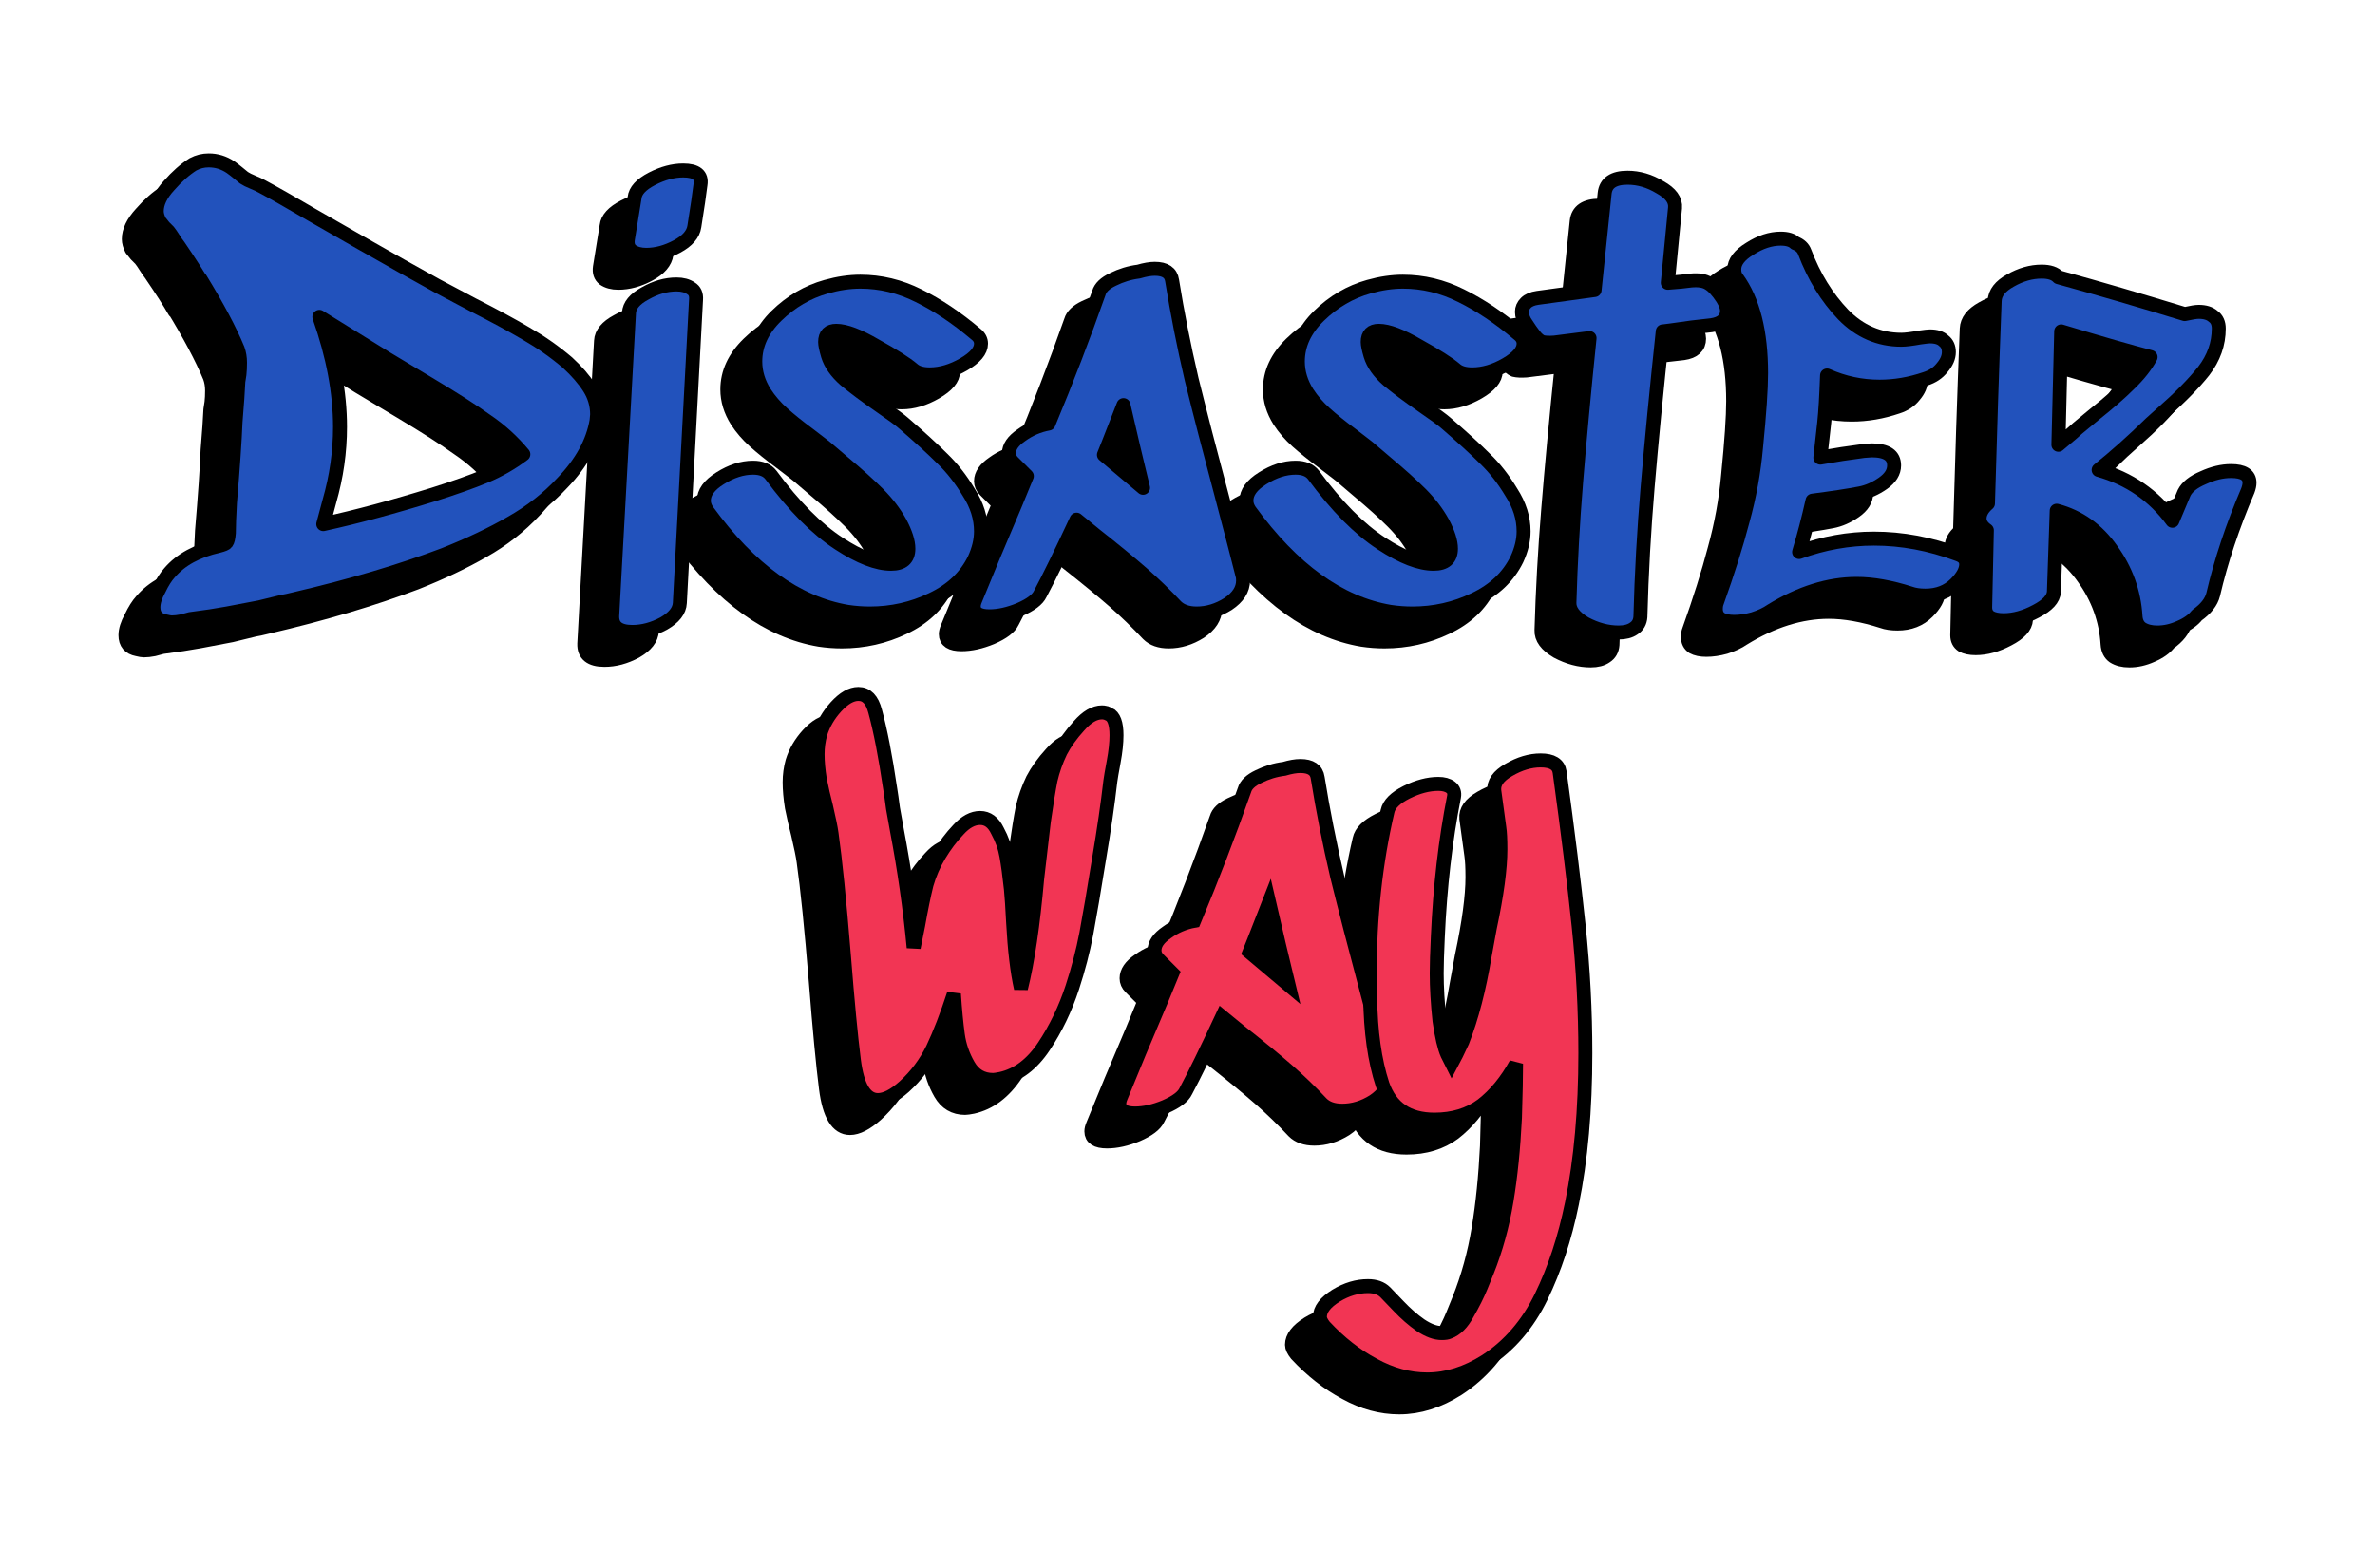
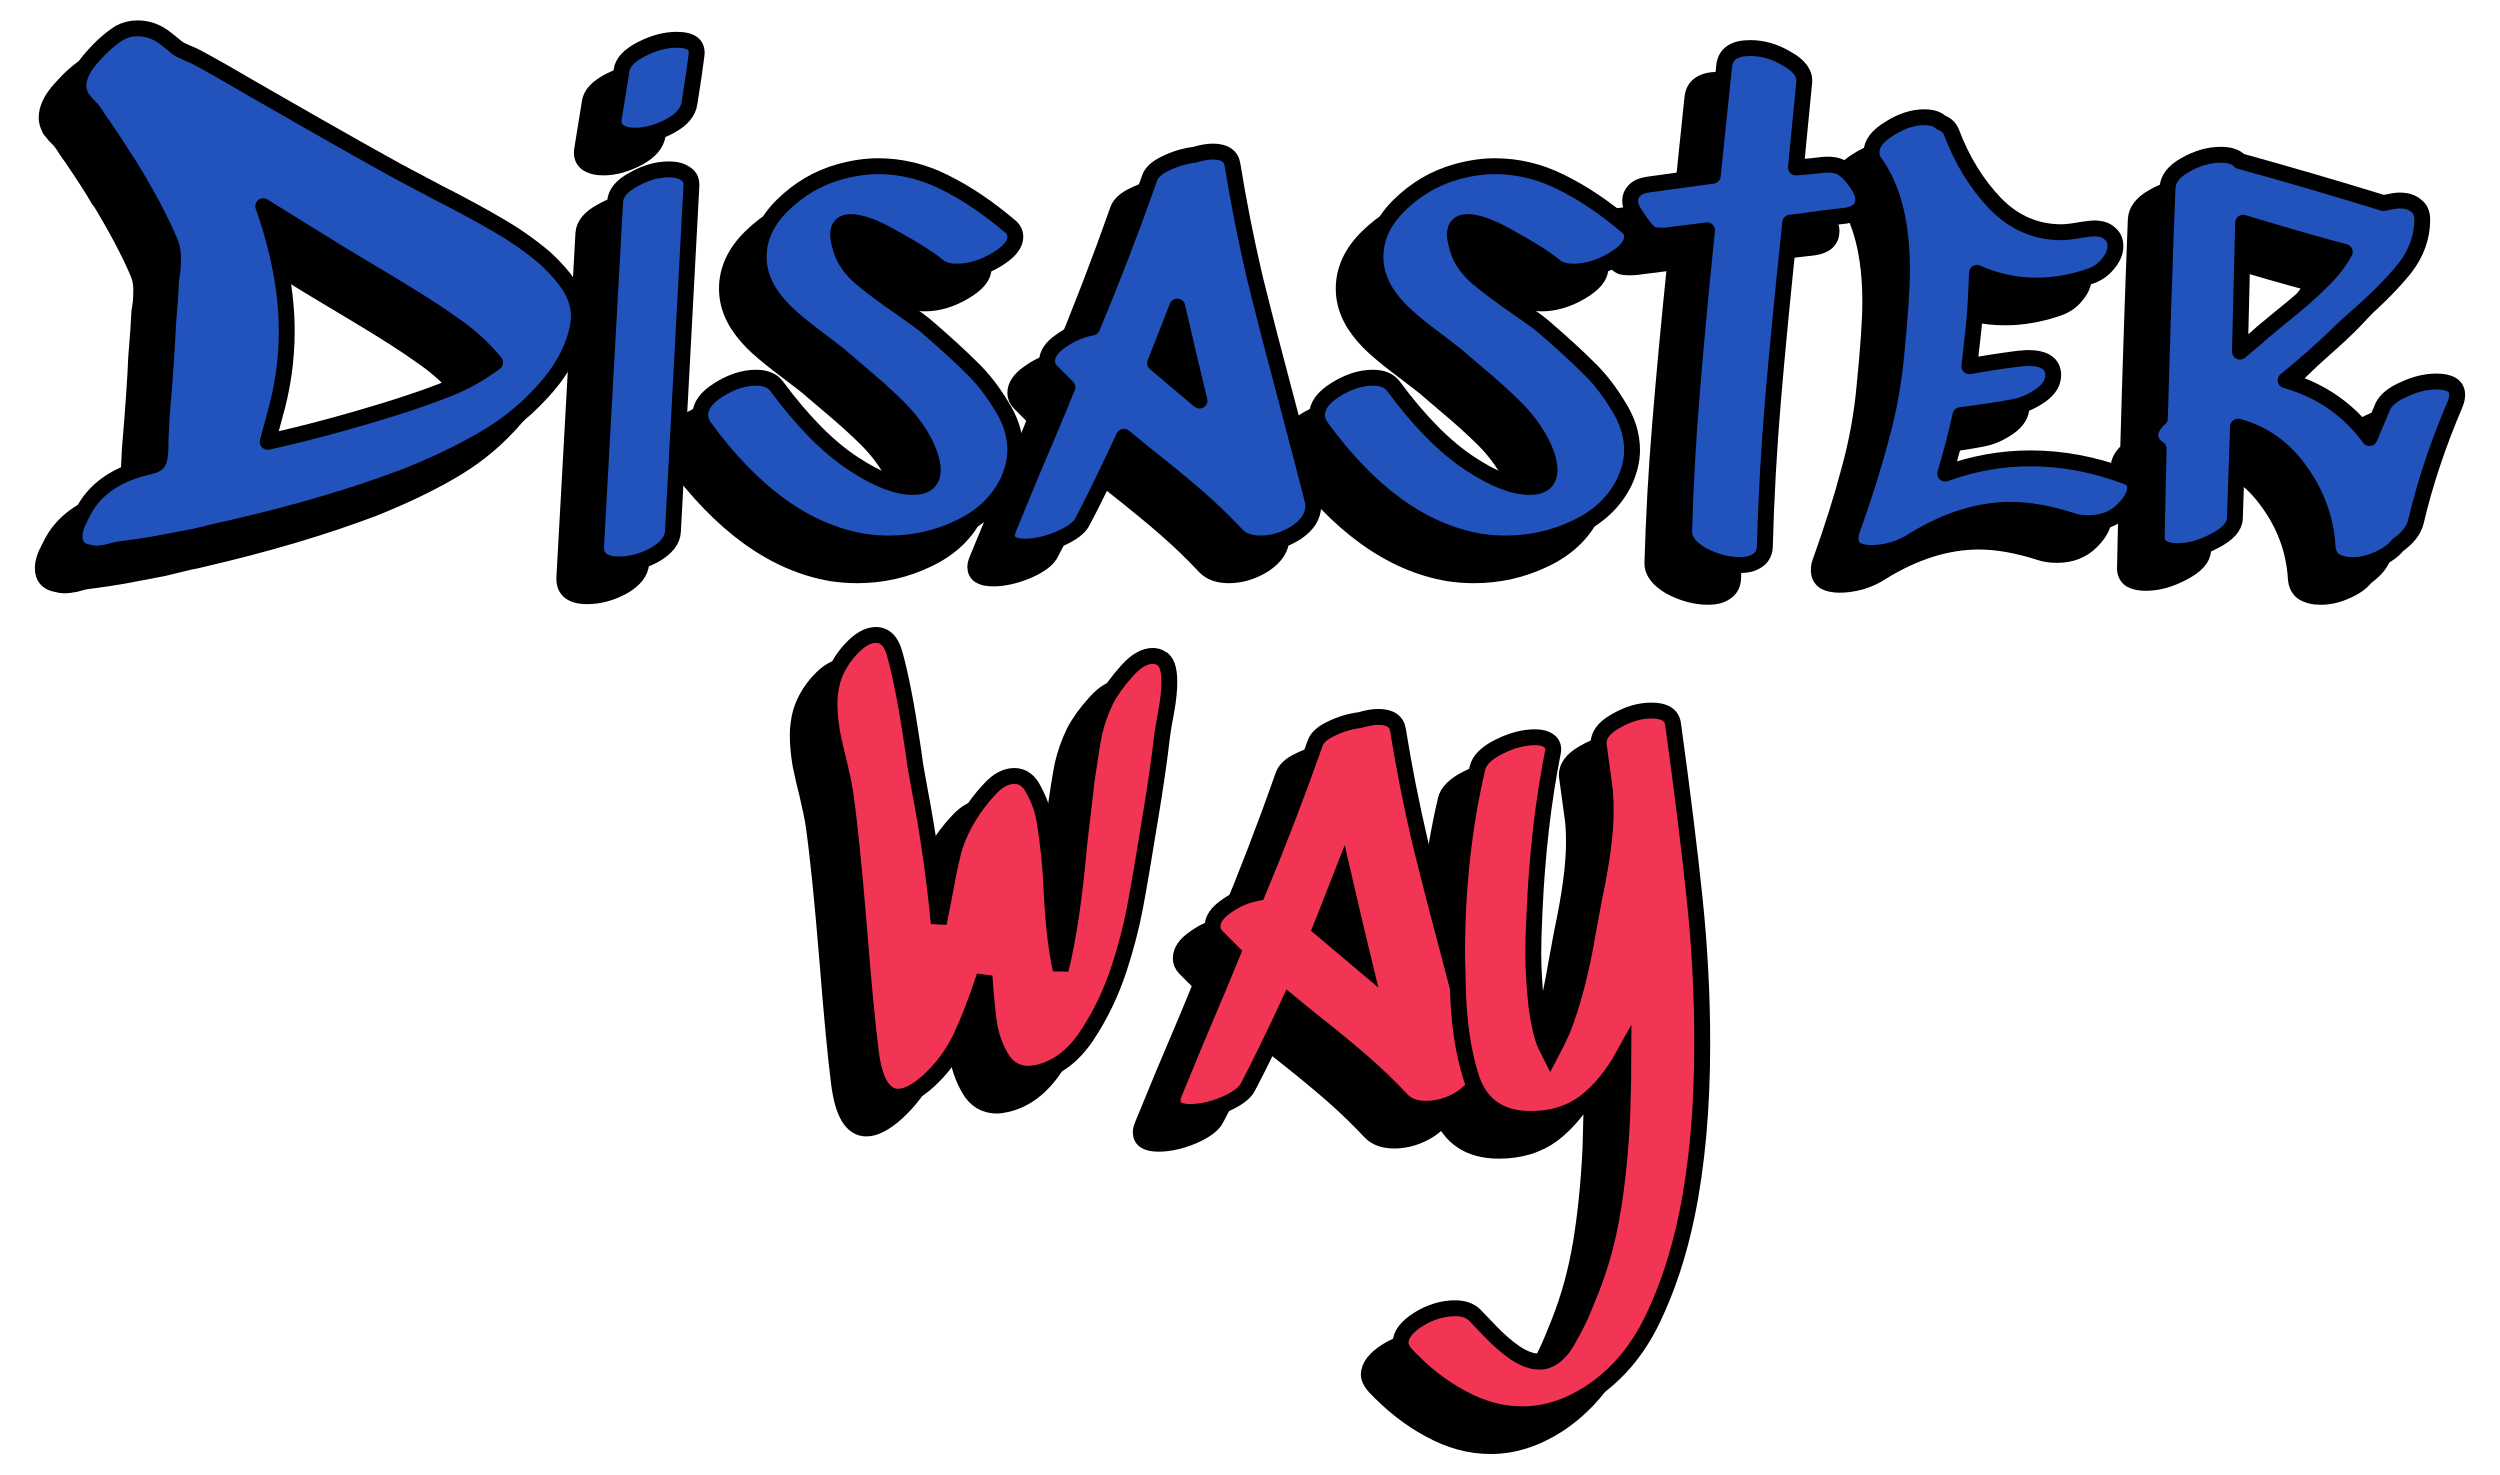
- <svg xmlns="http://www.w3.org/2000/svg" width="1700" height="1122.52" viewBox="0 0 449.792 297" version="1.1" id="svg5">
+ <svg xmlns="http://www.w3.org/2000/svg" width="1036" height="611" viewBox="0 0 274.108 161.66" version="1.1" id="svg5">
  <defs id="defs2" />
-   <g id="layer1">
+   <g id="layer1" transform="matrix(0.6580542,0,0,0.6580542,-10.93947,-16.89083)">
    <g id="g7807" transform="translate(-3.0782633e-8,7.900626)">
      <g id="g7789" transform="translate(-4.020878)">
        <g aria-label="Disaster" id="text186-8" style="font-size:105.833px;line-height:1.25;word-spacing:0px;stroke-width:2.646">
          <path d="m 35.295,28.522 q 1.376,-0.741 2.963,-0.741 2.222,0 4.127,1.27 0.741,0.529 1.376,1.058 0.635,0.529 1.164,0.952 0.635,0.423 1.693,0.847 1.058,0.423 1.799,0.847 3.175,1.693 9.313,5.292 l 9.419,5.397 q 8.149,4.657 14.287,8.043 l 6.773,3.598 q 6.032,3.069 10.16,5.503 4.233,2.434 7.832,5.503 2.646,2.434 4.127,4.762 1.482,2.328 1.482,5.08 l -0.106,1.164 q -1.058,6.138 -6.456,11.747 -4.127,4.445 -9.737,7.62 -5.503,3.175 -12.7,6.032 -12.277,4.657 -28.152,8.361 -1.693,0.423 -2.434,0.529 l -4.339,1.058 -6.138,1.164 q -2.857,0.529 -6.985,1.058 -0.423,0.106 -1.587,0.423 -1.058,0.212 -1.905,0.212 -0.423,0 -1.27,-0.212 -2.222,-0.423 -2.222,-2.646 0,-1.482 1.058,-3.387 0.952,-2.011 2.011,-3.175 3.175,-3.704 9.313,-5.08 1.27,-0.318 1.482,-0.635 0.317,-0.423 0.423,-1.799 0,-1.905 0.212,-5.715 0.847,-10.054 1.058,-15.346 0.423,-5.08 0.529,-7.62 0.106,-0.529 0.212,-1.376 0.106,-0.952 0.106,-2.222 0,-1.376 -0.423,-2.54 -2.222,-5.397 -7.091,-13.335 0,0.106 0.106,0.317 0.212,0.106 0.317,0.529 -1.376,-2.434 -4.551,-7.091 -0.423,-0.529 -0.952,-1.376 -0.529,-0.847 -0.952,-1.376 -0.317,-0.317 -0.847,-0.847 -0.529,-0.635 -0.847,-1.058 -0.529,-1.058 -0.529,-1.905 0,-2.328 2.328,-4.868 2.222,-2.54 4.551,-4.022 z m 24.659,68.156 q 9.631,-2.117 20.849,-5.609 6.032,-1.905 9.842,-3.492 3.81,-1.587 7.197,-4.127 -3.069,-3.704 -6.985,-6.35 Q 87.048,74.348 79.957,70.114 L 72.019,65.352 59.214,57.414 q 3.916,11.112 3.916,20.849 0,7.091 -2.011,14.076 z" style="font-family:'Sedgwick Ave Display';-inkscape-font-specification:'Sedgwick Ave Display';text-align:center;text-anchor:middle;stroke:#000000;stroke-linecap:round;stroke-linejoin:round" id="path7839" />
          <path d="m 117.845,56.674 q 0.106,-2.117 3.069,-3.704 2.963,-1.693 5.927,-1.693 1.693,0 2.752,0.741 1.058,0.635 0.953,2.117 l -3.069,57.467 q -0.106,2.222 -3.069,3.916 -2.963,1.587 -5.927,1.587 -3.916,0 -3.81,-3.069 z m -0.212,-13.97 q -0.212,1.482 0.741,2.222 1.058,0.741 2.752,0.741 2.857,0 5.821,-1.587 2.963,-1.587 3.281,-3.81 0.847,-5.292 1.164,-7.937 0.423,-2.646 -3.281,-2.646 -2.857,0 -5.927,1.587 -3.069,1.587 -3.281,3.598 z" style="font-family:'Sedgwick Ave Display';-inkscape-font-specification:'Sedgwick Ave Display';text-align:center;text-anchor:middle;stroke:#000000;stroke-linecap:round;stroke-linejoin:round" id="path7841" />
          <path d="m 171.608,67.363 q -2.011,-1.693 -6.985,-4.445 -4.868,-2.857 -7.514,-2.857 -2.117,0 -2.117,2.117 0,0.741 0.529,2.54 0.741,2.434 3.281,4.657 2.54,2.117 6.667,4.974 3.387,2.328 4.339,3.175 4.657,4.022 7.408,6.773 2.752,2.646 4.974,6.35 2.328,3.598 2.328,7.408 0,2.54 -1.27,5.292 -2.434,4.974 -8.043,7.62 -5.503,2.646 -11.747,2.646 -2.117,0 -4.233,-0.318 -14.393,-2.434 -26.564,-19.156 -0.635,-0.952 -0.635,-1.905 0,-2.328 3.069,-4.233 3.175,-2.011 6.244,-2.011 2.328,0 3.387,1.376 6.562,8.89 12.912,13.017 5.821,3.81 9.842,3.81 3.281,0 3.281,-2.857 0,-2.011 -1.587,-4.974 -1.587,-2.857 -4.127,-5.397 -2.54,-2.54 -6.456,-5.821 l -2.857,-2.434 q -0.423,-0.423 -3.916,-3.069 -2.857,-2.117 -4.868,-3.916 -2.011,-1.799 -3.387,-3.916 -1.799,-2.857 -1.799,-5.927 0,-4.762 4.022,-8.678 4.127,-4.022 9.419,-5.503 3.387,-0.952 6.456,-0.952 5.715,0 11.007,2.646 5.397,2.646 10.901,7.302 0.952,0.741 0.952,1.799 0,2.011 -3.281,3.916 -3.281,1.905 -6.456,1.905 -2.117,0 -3.175,-0.952 z" style="font-family:'Sedgwick Ave Display';-inkscape-font-specification:'Sedgwick Ave Display';text-align:center;text-anchor:middle;stroke:#000000;stroke-linecap:round;stroke-linejoin:round" id="path7843" />
          <path d="m 208.65,81.439 -0.847,2.117 7.408,6.244 -0.741,-3.069 Q 213.73,83.767 211.507,74.136 Z m 12.065,-30.903 q 1.482,9.207 3.704,18.732 2.328,9.419 5.609,21.696 3.069,11.642 4.022,15.452 0.106,0.318 0.106,0.953 0,2.54 -2.857,4.445 -2.857,1.799 -5.927,1.799 -2.54,0 -3.916,-1.376 -3.069,-3.281 -6.456,-6.244 -3.387,-2.963 -8.89,-7.302 l -3.492,-2.857 q -4.445,9.525 -6.879,14.076 -0.741,1.587 -3.916,2.963 -3.069,1.27 -5.715,1.27 -2.963,0 -2.963,-1.905 0,-0.529 0.318,-1.27 3.175,-7.832 7.514,-17.992 l 2.222,-5.397 q -2.646,-2.646 -2.646,-2.646 -0.741,-0.741 -0.741,-1.693 0,-1.799 2.328,-3.387 2.328,-1.693 5.186,-2.222 5.08,-12.171 9.525,-24.765 0.423,-1.482 2.646,-2.54 2.328,-1.164 4.868,-1.482 1.799,-0.529 3.069,-0.529 2.963,0 3.281,2.222 z" style="font-family:'Sedgwick Ave Display';-inkscape-font-specification:'Sedgwick Ave Display';text-align:center;text-anchor:middle;stroke:#000000;stroke-linecap:round;stroke-linejoin:round" id="path7845" />
          <path d="m 274.372,67.363 q -2.011,-1.693 -6.985,-4.445 -4.868,-2.857 -7.514,-2.857 -2.117,0 -2.117,2.117 0,0.741 0.529,2.54 0.741,2.434 3.281,4.657 2.54,2.117 6.667,4.974 3.387,2.328 4.339,3.175 4.657,4.022 7.408,6.773 2.752,2.646 4.974,6.35 2.328,3.598 2.328,7.408 0,2.54 -1.27,5.292 -2.434,4.974 -8.043,7.62 -5.503,2.646 -11.747,2.646 -2.117,0 -4.233,-0.318 -14.393,-2.434 -26.564,-19.156 -0.635,-0.952 -0.635,-1.905 0,-2.328 3.069,-4.233 3.175,-2.011 6.244,-2.011 2.328,0 3.387,1.376 6.562,8.89 12.912,13.017 5.821,3.81 9.842,3.81 3.281,0 3.281,-2.857 0,-2.011 -1.587,-4.974 -1.587,-2.857 -4.127,-5.397 -2.54,-2.54 -6.456,-5.821 l -2.857,-2.434 q -0.423,-0.423 -3.916,-3.069 -2.857,-2.117 -4.868,-3.916 -2.011,-1.799 -3.387,-3.916 -1.799,-2.857 -1.799,-5.927 0,-4.762 4.022,-8.678 4.127,-4.022 9.419,-5.503 3.387,-0.952 6.456,-0.952 5.715,0 11.007,2.646 5.397,2.646 10.901,7.302 0.953,0.741 0.953,1.799 0,2.011 -3.281,3.916 -3.281,1.905 -6.456,1.905 -2.117,0 -3.175,-0.952 z" style="font-family:'Sedgwick Ave Display';-inkscape-font-specification:'Sedgwick Ave Display';text-align:center;text-anchor:middle;stroke:#000000;stroke-linecap:round;stroke-linejoin:round" id="path7847" />
          <path d="m 318.928,50.535 q 2.223,-0.212 3.387,0.529 1.27,0.741 2.646,2.857 0.847,1.376 0.847,2.328 0,2.328 -2.963,2.752 l -3.704,0.423 q -5.186,0.741 -5.503,0.741 -1.799,16.933 -2.857,29.422 -1.058,12.488 -1.376,24.659 -0.106,1.482 -1.27,2.222 -1.058,0.741 -2.857,0.741 -3.175,0 -6.35,-1.693 -3.069,-1.799 -2.963,-4.022 0.318,-11.218 1.27,-22.86 0.952,-11.747 2.54,-27.199 l -6.667,0.847 q -1.482,0.106 -2.328,-0.106 -0.741,-0.317 -1.482,-1.27 -0.741,-0.952 -1.482,-2.117 -0.847,-1.164 -0.847,-2.328 0,-0.952 0.741,-1.693 0.741,-0.741 2.222,-0.952 2.328,-0.317 5.397,-0.741 l 5.397,-0.741 1.905,-18.309 q 0.318,-2.963 4.339,-2.963 3.175,0 6.138,1.799 3.069,1.693 2.857,3.916 l -1.376,14.182 q 2.963,-0.212 4.339,-0.423 z" style="font-family:'Sedgwick Ave Display';-inkscape-font-specification:'Sedgwick Ave Display';text-align:center;text-anchor:middle;stroke:#000000;stroke-linecap:round;stroke-linejoin:round" id="path7849" />
          <path d="m 369.516,102.394 q 1.587,0.529 1.587,1.905 0,1.693 -2.011,3.704 -2.222,2.222 -5.715,2.222 -1.693,0 -2.857,-0.423 -5.609,-1.799 -10.16,-1.799 -7.937,0 -16.192,5.08 -1.376,0.953 -3.387,1.587 -1.905,0.529 -3.598,0.529 -1.587,0 -2.54,-0.529 -0.952,-0.635 -0.952,-1.905 0,-0.741 0.212,-1.27 3.069,-8.572 4.868,-15.452 1.905,-6.879 2.54,-13.97 0.953,-9.525 0.953,-13.97 0,-11.747 -4.551,-17.992 -0.529,-0.635 -0.529,-1.693 0,-2.117 2.963,-3.916 2.963,-1.905 5.821,-1.905 1.905,0 2.752,0.847 1.376,0.529 1.799,1.693 2.646,6.985 7.302,11.853 4.657,4.762 11.007,4.762 1.164,0 3.492,-0.423 1.482,-0.212 1.905,-0.212 1.799,0 2.646,0.847 0.953,0.741 0.953,2.117 0,1.482 -1.27,2.963 -1.164,1.482 -3.175,2.117 -4.339,1.482 -8.678,1.482 -5.186,0 -9.948,-2.117 -0.212,5.927 -0.529,8.89 l -0.741,6.667 q 4.127,-0.741 8.255,-1.27 l 1.482,-0.106 q 4.233,0 4.233,2.857 0,1.905 -2.117,3.387 -2.117,1.482 -4.339,1.905 -3.281,0.635 -8.996,1.376 -1.164,5.186 -2.54,9.737 6.985,-2.54 14.182,-2.54 7.937,0 15.875,2.963 z" style="font-family:'Sedgwick Ave Display';-inkscape-font-specification:'Sedgwick Ave Display';text-align:center;text-anchor:middle;stroke:#000000;stroke-linecap:round;stroke-linejoin:round" id="path7851" />
          <path d="m 395.339,75.935 q 4.127,-3.281 6.667,-5.821 2.646,-2.54 4.022,-5.08 -5.715,-1.482 -16.933,-4.868 l -0.529,21.484 q 3.175,-2.646 3.704,-3.175 z m 17.039,14.817 q 0.847,-1.693 3.598,-2.857 2.752,-1.27 5.292,-1.27 3.492,0 3.492,2.222 0,0.635 -0.318,1.482 -4.339,10.16 -6.562,19.685 -0.529,2.117 -3.069,3.916 -1.058,1.376 -3.281,2.328 -2.117,0.953 -4.233,0.953 -1.799,0 -2.963,-0.741 -1.058,-0.741 -1.164,-2.328 -0.423,-6.879 -4.551,-12.594 -4.022,-5.715 -10.372,-7.408 l -0.529,15.346 q -0.106,2.011 -3.387,3.704 -3.175,1.693 -6.138,1.693 -1.587,0 -2.54,-0.529 -0.952,-0.635 -0.952,-1.905 l 0.318,-14.605 q -1.376,-0.952 -1.376,-2.222 0,-1.482 1.587,-2.857 0.529,-19.262 1.27,-38.417 0.106,-2.222 2.963,-3.81 2.963,-1.693 5.927,-1.693 2.222,0 3.175,1.058 11.536,3.175 23.918,6.985 1.905,-0.423 2.646,-0.423 1.799,0 2.752,0.847 1.058,0.741 1.058,2.328 0,4.339 -2.857,8.043 -2.857,3.598 -7.937,8.043 l -2.117,1.905 q -5.08,4.974 -9.842,8.784 8.678,2.434 13.97,9.631 0.423,-1.058 2.223,-5.292 z" style="font-family:'Sedgwick Ave Display';-inkscape-font-specification:'Sedgwick Ave Display';text-align:center;text-anchor:middle;stroke:#000000;stroke-linecap:round;stroke-linejoin:round" id="path7853" />
        </g>
        <g aria-label="Disaster" id="text186-8-9" style="font-size:105.833px;line-height:1.25;word-spacing:0px;stroke-width:2.646">
          <path d="m 40.587,23.23 q 1.376,-0.741 2.963,-0.741 2.222,0 4.127,1.27 0.741,0.529 1.376,1.058 0.635,0.529 1.164,0.952 0.635,0.423 1.693,0.847 1.058,0.423 1.799,0.847 3.175,1.693 9.313,5.292 l 9.419,5.397 q 8.149,4.657 14.287,8.043 l 6.773,3.598 q 6.032,3.069 10.16,5.503 4.233,2.434 7.832,5.503 2.646,2.434 4.127,4.762 1.482,2.328 1.482,5.08 l -0.106,1.164 q -1.058,6.138 -6.456,11.747 -4.127,4.445 -9.737,7.62 -5.503,3.175 -12.7,6.032 -12.277,4.657 -28.152,8.361 -1.693,0.423 -2.434,0.529 l -4.339,1.058 -6.138,1.164 q -2.857,0.529 -6.985,1.058 -0.423,0.106 -1.587,0.423 -1.058,0.212 -1.905,0.212 -0.423,0 -1.27,-0.212 -2.222,-0.423 -2.222,-2.646 0,-1.482 1.058,-3.387 0.952,-2.011 2.011,-3.175 3.175,-3.704 9.313,-5.08 1.27,-0.317 1.482,-0.635 0.317,-0.423 0.423,-1.799 0,-1.905 0.212,-5.715 0.847,-10.054 1.058,-15.346 0.423,-5.08 0.529,-7.62 0.106,-0.529 0.212,-1.376 0.106,-0.952 0.106,-2.222 0,-1.376 -0.423,-2.54 -2.222,-5.397 -7.091,-13.335 0,0.106 0.106,0.317 0.212,0.106 0.317,0.529 -1.376,-2.434 -4.551,-7.091 -0.423,-0.529 -0.952,-1.376 -0.529,-0.847 -0.952,-1.376 -0.317,-0.317 -0.847,-0.847 -0.529,-0.635 -0.847,-1.058 -0.529,-1.058 -0.529,-1.905 0,-2.328 2.328,-4.868 2.222,-2.54 4.551,-4.022 z m 24.659,68.156 q 9.631,-2.117 20.849,-5.609 6.032,-1.905 9.842,-3.492 3.81,-1.587 7.197,-4.127 -3.069,-3.704 -6.985,-6.35 Q 92.339,69.056 85.249,64.823 L 77.311,60.06 64.505,52.123 q 3.916,11.112 3.916,20.849 0,7.091 -2.011,14.076 z" style="font-family:'Sedgwick Ave Display';-inkscape-font-specification:'Sedgwick Ave Display';text-align:center;text-anchor:middle;fill:#2252bc;stroke:#000000;stroke-linecap:round;stroke-linejoin:round" id="path7856" />
          <path d="m 123.137,51.382 q 0.106,-2.117 3.069,-3.704 2.963,-1.693 5.927,-1.693 1.693,0 2.752,0.741 1.058,0.635 0.953,2.117 l -3.069,57.467 q -0.106,2.222 -3.069,3.916 -2.963,1.587 -5.927,1.587 -3.916,0 -3.81,-3.069 z m -0.212,-13.97 q -0.212,1.482 0.741,2.222 1.058,0.741 2.752,0.741 2.857,0 5.821,-1.587 2.963,-1.587 3.281,-3.81 0.847,-5.292 1.164,-7.937 0.423,-2.646 -3.281,-2.646 -2.857,0 -5.927,1.587 -3.069,1.587 -3.281,3.598 z" style="font-family:'Sedgwick Ave Display';-inkscape-font-specification:'Sedgwick Ave Display';text-align:center;text-anchor:middle;fill:#2252bc;stroke:#000000;stroke-linecap:round;stroke-linejoin:round" id="path7858" />
          <path d="m 176.9,62.071 q -2.011,-1.693 -6.985,-4.445 -4.868,-2.857 -7.514,-2.857 -2.117,0 -2.117,2.117 0,0.741 0.529,2.54 0.741,2.434 3.281,4.657 2.54,2.117 6.667,4.974 3.387,2.328 4.339,3.175 4.657,4.022 7.408,6.773 2.752,2.646 4.974,6.35 2.328,3.598 2.328,7.408 0,2.54 -1.27,5.292 -2.434,4.974 -8.043,7.62 -5.503,2.646 -11.747,2.646 -2.117,0 -4.233,-0.317 -14.393,-2.434 -26.564,-19.156 -0.635,-0.952 -0.635,-1.905 0,-2.328 3.069,-4.233 3.175,-2.011 6.244,-2.011 2.328,0 3.387,1.376 6.562,8.89 12.912,13.017 5.821,3.81 9.842,3.81 3.281,0 3.281,-2.857 0,-2.011 -1.587,-4.974 -1.587,-2.857 -4.127,-5.397 -2.54,-2.54 -6.456,-5.821 l -2.857,-2.434 q -0.423,-0.423 -3.916,-3.069 -2.857,-2.117 -4.868,-3.916 -2.011,-1.799 -3.387,-3.916 -1.799,-2.857 -1.799,-5.927 0,-4.762 4.022,-8.678 4.127,-4.022 9.419,-5.503 3.387,-0.952 6.456,-0.952 5.715,0 11.007,2.646 5.397,2.646 10.901,7.302 0.953,0.741 0.953,1.799 0,2.011 -3.281,3.916 -3.281,1.905 -6.456,1.905 -2.117,0 -3.175,-0.952 z" style="font-family:'Sedgwick Ave Display';-inkscape-font-specification:'Sedgwick Ave Display';text-align:center;text-anchor:middle;fill:#2252bc;stroke:#000000;stroke-linecap:round;stroke-linejoin:round" id="path7860" />
          <path d="m 213.941,76.147 -0.847,2.117 7.408,6.244 -0.741,-3.069 q -0.741,-2.963 -2.963,-12.594 z m 12.065,-30.903 q 1.482,9.207 3.704,18.732 2.328,9.419 5.609,21.696 3.069,11.642 4.022,15.452 0.106,0.318 0.106,0.953 0,2.54 -2.857,4.445 -2.857,1.799 -5.927,1.799 -2.54,0 -3.916,-1.376 -3.069,-3.281 -6.456,-6.244 -3.387,-2.963 -8.89,-7.302 l -3.492,-2.857 q -4.445,9.525 -6.879,14.076 -0.741,1.587 -3.916,2.963 -3.069,1.27 -5.715,1.27 -2.963,0 -2.963,-1.905 0,-0.529 0.318,-1.27 3.175,-7.832 7.514,-17.992 l 2.222,-5.397 q -2.646,-2.646 -2.646,-2.646 -0.741,-0.741 -0.741,-1.693 0,-1.799 2.328,-3.387 2.328,-1.693 5.186,-2.222 5.08,-12.171 9.525,-24.765 0.423,-1.482 2.646,-2.54 2.328,-1.164 4.868,-1.482 1.799,-0.529 3.069,-0.529 2.963,0 3.281,2.222 z" style="font-family:'Sedgwick Ave Display';-inkscape-font-specification:'Sedgwick Ave Display';text-align:center;text-anchor:middle;fill:#2252bc;stroke:#000000;stroke-linecap:round;stroke-linejoin:round" id="path7862" />
          <path d="m 279.664,62.071 q -2.011,-1.693 -6.985,-4.445 -4.868,-2.857 -7.514,-2.857 -2.117,0 -2.117,2.117 0,0.741 0.529,2.54 0.741,2.434 3.281,4.657 2.54,2.117 6.667,4.974 3.387,2.328 4.339,3.175 4.657,4.022 7.408,6.773 2.752,2.646 4.974,6.35 2.328,3.598 2.328,7.408 0,2.54 -1.27,5.292 -2.434,4.974 -8.043,7.62 -5.503,2.646 -11.747,2.646 -2.117,0 -4.233,-0.317 -14.393,-2.434 -26.564,-19.156 -0.635,-0.952 -0.635,-1.905 0,-2.328 3.069,-4.233 3.175,-2.011 6.244,-2.011 2.328,0 3.387,1.376 6.562,8.89 12.912,13.017 5.821,3.81 9.842,3.81 3.281,0 3.281,-2.857 0,-2.011 -1.587,-4.974 -1.587,-2.857 -4.127,-5.397 -2.54,-2.54 -6.456,-5.821 l -2.857,-2.434 q -0.423,-0.423 -3.916,-3.069 -2.857,-2.117 -4.868,-3.916 -2.011,-1.799 -3.387,-3.916 -1.799,-2.857 -1.799,-5.927 0,-4.762 4.022,-8.678 4.127,-4.022 9.419,-5.503 3.387,-0.952 6.456,-0.952 5.715,0 11.007,2.646 5.397,2.646 10.901,7.302 0.952,0.741 0.952,1.799 0,2.011 -3.281,3.916 -3.281,1.905 -6.456,1.905 -2.117,0 -3.175,-0.952 z" style="font-family:'Sedgwick Ave Display';-inkscape-font-specification:'Sedgwick Ave Display';text-align:center;text-anchor:middle;fill:#2252bc;stroke:#000000;stroke-linecap:round;stroke-linejoin:round" id="path7864" />
          <path d="m 324.219,45.244 q 2.223,-0.212 3.387,0.529 1.27,0.741 2.646,2.857 0.847,1.376 0.847,2.328 0,2.328 -2.963,2.752 l -3.704,0.423 q -5.186,0.741 -5.503,0.741 -1.799,16.933 -2.857,29.422 -1.058,12.488 -1.376,24.659 -0.106,1.482 -1.27,2.223 -1.058,0.741 -2.857,0.741 -3.175,0 -6.35,-1.693 -3.069,-1.799 -2.963,-4.022 0.318,-11.218 1.27,-22.86 0.953,-11.747 2.54,-27.199 l -6.667,0.847 q -1.482,0.106 -2.328,-0.106 -0.741,-0.317 -1.482,-1.27 -0.741,-0.952 -1.482,-2.117 -0.847,-1.164 -0.847,-2.328 0,-0.952 0.741,-1.693 0.741,-0.741 2.222,-0.952 2.328,-0.317 5.397,-0.741 l 5.397,-0.741 1.905,-18.309 q 0.318,-2.963 4.339,-2.963 3.175,0 6.138,1.799 3.069,1.693 2.857,3.916 l -1.376,14.182 q 2.963,-0.212 4.339,-0.423 z" style="font-family:'Sedgwick Ave Display';-inkscape-font-specification:'Sedgwick Ave Display';text-align:center;text-anchor:middle;fill:#2252bc;stroke:#000000;stroke-linecap:round;stroke-linejoin:round" id="path7866" />
          <path d="m 374.807,97.102 q 1.587,0.529 1.587,1.905 0,1.693 -2.011,3.704 -2.223,2.222 -5.715,2.222 -1.693,0 -2.857,-0.423 -5.609,-1.799 -10.16,-1.799 -7.937,0 -16.192,5.08 -1.376,0.953 -3.387,1.587 -1.905,0.529 -3.598,0.529 -1.587,0 -2.54,-0.529 -0.953,-0.635 -0.953,-1.905 0,-0.741 0.212,-1.27 3.069,-8.572 4.868,-15.452 1.905,-6.879 2.54,-13.97 0.953,-9.525 0.953,-13.97 0,-11.747 -4.551,-17.992 -0.529,-0.635 -0.529,-1.693 0,-2.117 2.963,-3.916 2.963,-1.905 5.821,-1.905 1.905,0 2.752,0.847 1.376,0.529 1.799,1.693 2.646,6.985 7.302,11.853 4.657,4.762 11.007,4.762 1.164,0 3.492,-0.423 1.482,-0.212 1.905,-0.212 1.799,0 2.646,0.847 0.953,0.741 0.953,2.117 0,1.482 -1.27,2.963 -1.164,1.482 -3.175,2.117 -4.339,1.482 -8.678,1.482 -5.186,0 -9.948,-2.117 -0.212,5.927 -0.529,8.89 l -0.741,6.667 q 4.127,-0.741 8.255,-1.27 l 1.482,-0.106 q 4.233,0 4.233,2.857 0,1.905 -2.117,3.387 -2.117,1.482 -4.339,1.905 -3.281,0.635 -8.996,1.376 -1.164,5.186 -2.54,9.737 6.985,-2.54 14.182,-2.54 7.937,0 15.875,2.963 z" style="font-family:'Sedgwick Ave Display';-inkscape-font-specification:'Sedgwick Ave Display';text-align:center;text-anchor:middle;fill:#2252bc;stroke:#000000;stroke-linecap:round;stroke-linejoin:round" id="path7868" />
          <path d="m 400.631,70.644 q 4.127,-3.281 6.667,-5.821 2.646,-2.54 4.022,-5.08 -5.715,-1.482 -16.933,-4.868 l -0.529,21.484 q 3.175,-2.646 3.704,-3.175 z m 17.039,14.817 q 0.847,-1.693 3.598,-2.857 2.752,-1.27 5.292,-1.27 3.492,0 3.492,2.222 0,0.635 -0.318,1.482 -4.339,10.16 -6.562,19.685 -0.529,2.117 -3.069,3.916 -1.058,1.376 -3.281,2.328 -2.117,0.953 -4.233,0.953 -1.799,0 -2.963,-0.741 -1.058,-0.741 -1.164,-2.328 -0.423,-6.879 -4.551,-12.594 -4.022,-5.715 -10.372,-7.408 l -0.529,15.346 q -0.106,2.011 -3.387,3.704 -3.175,1.693 -6.138,1.693 -1.587,0 -2.54,-0.529 -0.953,-0.635 -0.953,-1.905 l 0.318,-14.605 q -1.376,-0.952 -1.376,-2.222 0,-1.482 1.587,-2.857 0.529,-19.262 1.27,-38.417 0.106,-2.222 2.963,-3.81 2.963,-1.693 5.927,-1.693 2.222,0 3.175,1.058 11.536,3.175 23.918,6.985 1.905,-0.423 2.646,-0.423 1.799,0 2.752,0.847 1.058,0.741 1.058,2.328 0,4.339 -2.857,8.043 -2.857,3.598 -7.937,8.043 l -2.117,1.905 q -5.08,4.974 -9.842,8.784 8.678,2.434 13.97,9.631 0.423,-1.058 2.223,-5.292 z" style="font-family:'Sedgwick Ave Display';-inkscape-font-specification:'Sedgwick Ave Display';text-align:center;text-anchor:middle;fill:#2252bc;stroke:#000000;stroke-linecap:round;stroke-linejoin:round" id="path7870" />
        </g>
      </g>
      <g id="g7795" transform="translate(-2.645891,-25.92918)">
        <g aria-label="Way" id="text186-4" style="font-size:105.833px;line-height:1.25;word-spacing:0px;stroke:#000000;stroke-width:2.646">
          <path d="m 207.327,158.591 q 1.482,0.635 1.482,4.022 0,2.117 -0.529,4.974 -0.529,2.857 -0.635,3.704 -0.741,6.456 -2.117,14.605 -1.482,9.207 -2.434,14.287 -0.953,4.974 -2.646,10.16 -2.011,6.138 -5.397,11.218 -3.387,5.08 -8.149,6.138 -1.058,0.212 -1.482,0.212 -3.069,0 -4.657,-2.752 -1.587,-2.752 -2.011,-5.821 -0.423,-3.069 -0.741,-7.726 -2.011,6.138 -4.022,10.372 -2.011,4.127 -5.397,7.197 -2.857,2.54 -4.974,2.54 -3.598,0 -4.551,-7.514 -0.847,-6.667 -1.905,-20.002 -1.27,-15.557 -2.328,-22.966 -0.212,-1.587 -1.058,-5.186 -0.635,-2.434 -1.164,-5.08 -0.423,-2.646 -0.423,-4.762 0,-2.011 0.529,-3.916 0.847,-2.752 2.963,-5.08 2.223,-2.434 4.233,-2.434 2.328,0 3.175,3.281 1.482,5.397 2.857,14.711 0.212,1.27 0.529,3.704 0.423,2.434 0.741,4.127 2.117,11.112 3.175,22.225 l 0.847,-4.233 q 0.847,-4.762 1.587,-7.726 0.847,-2.963 2.434,-5.609 1.587,-2.646 3.598,-4.762 2.011,-2.222 4.127,-2.222 2.117,0 3.281,2.434 1.27,2.328 1.693,4.762 0.423,2.328 0.847,6.244 0.212,2.117 0.423,6.35 0.423,7.832 1.482,12.488 1.905,-7.62 3.069,-20.743 1.164,-10.16 1.27,-10.901 0.741,-5.186 1.27,-7.832 0.635,-2.752 1.905,-5.397 1.27,-2.434 3.492,-4.868 2.222,-2.54 4.339,-2.54 0.635,0 1.27,0.318 z" style="font-family:'Sedgwick Ave Display';-inkscape-font-specification:'Sedgwick Ave Display'" id="path7873" />
          <path d="m 234.844,201.559 -0.847,2.117 7.408,6.244 -0.741,-3.069 q -0.741,-2.963 -2.963,-12.594 z m 12.065,-30.903 q 1.482,9.207 3.704,18.732 2.328,9.419 5.609,21.696 3.069,11.642 4.022,15.452 0.106,0.318 0.106,0.953 0,2.54 -2.857,4.445 -2.857,1.799 -5.927,1.799 -2.54,0 -3.916,-1.376 -3.069,-3.281 -6.456,-6.244 -3.387,-2.963 -8.89,-7.302 l -3.492,-2.857 q -4.445,9.525 -6.879,14.076 -0.741,1.587 -3.916,2.963 -3.069,1.27 -5.715,1.27 -2.963,0 -2.963,-1.905 0,-0.529 0.318,-1.27 3.175,-7.832 7.514,-17.992 l 2.223,-5.397 q -2.646,-2.646 -2.646,-2.646 -0.741,-0.741 -0.741,-1.693 0,-1.799 2.328,-3.387 2.328,-1.693 5.186,-2.222 5.08,-12.171 9.525,-24.765 0.423,-1.482 2.646,-2.54 2.328,-1.164 4.868,-1.482 1.799,-0.529 3.069,-0.529 2.963,0 3.281,2.222 z" style="font-family:'Sedgwick Ave Display';-inkscape-font-specification:'Sedgwick Ave Display'" id="path7875" />
          <path d="m 280.352,173.09 q -0.212,-2.222 2.752,-3.916 3.069,-1.799 6.032,-1.799 3.281,0 3.598,2.222 2.328,16.933 3.598,29.104 1.27,12.171 1.27,24.13 0,16.087 -2.54,28.469 -2.011,9.842 -5.821,17.674 -3.81,7.832 -10.477,12.171 -5.503,3.492 -11.112,3.492 -5.186,0 -10.16,-2.752 -4.974,-2.646 -9.313,-7.302 -0.847,-1.058 -0.847,-1.799 0,-2.117 3.069,-4.022 2.963,-1.799 6.032,-1.799 2.117,0 3.281,1.164 0.529,0.529 2.54,2.646 2.011,2.117 4.127,3.598 2.223,1.482 4.022,1.482 0.953,0 1.376,-0.212 2.011,-0.741 3.492,-3.492 1.587,-2.752 2.54,-5.08 0.953,-2.328 1.164,-2.857 2.54,-6.35 3.704,-13.441 1.164,-6.985 1.587,-15.663 0.212,-6.773 0.212,-10.266 -2.752,4.974 -6.456,7.832 -3.704,2.752 -8.996,2.752 -7.514,0 -9.842,-6.667 -2.222,-6.773 -2.328,-16.51 l -0.106,-4.233 q 0,-16.51 3.387,-31.009 0.423,-2.011 3.598,-3.598 3.175,-1.587 6.032,-1.587 1.482,0 2.328,0.635 0.847,0.635 0.635,1.799 -2.434,12.277 -3.069,26.564 -0.212,4.445 -0.212,6.879 0,4.022 0.529,8.996 0.635,4.445 1.482,6.35 l 0.847,1.693 q 0.741,-1.376 2.011,-4.127 2.646,-6.773 4.233,-16.298 l 0.953,-5.186 q 2.011,-9.419 2.011,-14.922 0,-2.752 -0.212,-4.127 z" style="font-family:'Sedgwick Ave Display';-inkscape-font-specification:'Sedgwick Ave Display'" id="path7877" />
        </g>
        <g aria-label="Way" id="text186-4-4" style="font-size:105.833px;line-height:1.25;word-spacing:0px;stroke:#000000;stroke-width:2.646">
          <path d="m 212.619,153.3 q 1.482,0.635 1.482,4.022 0,2.117 -0.529,4.974 -0.529,2.857 -0.635,3.704 -0.741,6.456 -2.117,14.605 -1.482,9.207 -2.434,14.287 -0.953,4.974 -2.646,10.16 -2.011,6.138 -5.397,11.218 -3.387,5.08 -8.149,6.138 -1.058,0.212 -1.482,0.212 -3.069,0 -4.657,-2.752 -1.587,-2.752 -2.011,-5.821 -0.423,-3.069 -0.741,-7.726 -2.011,6.138 -4.022,10.372 -2.011,4.127 -5.397,7.197 -2.857,2.54 -4.974,2.54 -3.598,0 -4.551,-7.514 -0.847,-6.667 -1.905,-20.002 -1.27,-15.557 -2.328,-22.966 -0.212,-1.587 -1.058,-5.186 -0.635,-2.434 -1.164,-5.08 -0.423,-2.646 -0.423,-4.762 0,-2.011 0.529,-3.916 0.847,-2.752 2.963,-5.08 2.223,-2.434 4.233,-2.434 2.328,0 3.175,3.281 1.482,5.397 2.857,14.711 0.212,1.27 0.529,3.704 0.423,2.434 0.741,4.127 2.117,11.112 3.175,22.225 l 0.847,-4.233 q 0.847,-4.762 1.587,-7.726 0.847,-2.963 2.434,-5.609 1.587,-2.646 3.598,-4.762 2.011,-2.222 4.127,-2.222 2.117,0 3.281,2.434 1.27,2.328 1.693,4.762 0.423,2.328 0.847,6.244 0.212,2.117 0.423,6.35 0.423,7.832 1.482,12.488 1.905,-7.62 3.069,-20.743 1.164,-10.16 1.27,-10.901 0.741,-5.186 1.27,-7.832 0.635,-2.752 1.905,-5.397 1.27,-2.434 3.492,-4.868 2.222,-2.54 4.339,-2.54 0.635,0 1.27,0.318 z" style="font-family:'Sedgwick Ave Display';-inkscape-font-specification:'Sedgwick Ave Display';fill:#f23554" id="path7880" />
          <path d="m 240.136,196.268 -0.847,2.117 7.408,6.244 -0.741,-3.069 q -0.741,-2.963 -2.963,-12.594 z m 12.065,-30.903 q 1.482,9.207 3.704,18.732 2.328,9.419 5.609,21.696 3.069,11.642 4.022,15.452 0.106,0.318 0.106,0.952 0,2.54 -2.857,4.445 -2.857,1.799 -5.927,1.799 -2.54,0 -3.916,-1.376 -3.069,-3.281 -6.456,-6.244 -3.387,-2.963 -8.89,-7.302 l -3.492,-2.857 q -4.445,9.525 -6.879,14.076 -0.741,1.587 -3.916,2.963 -3.069,1.27 -5.715,1.27 -2.963,0 -2.963,-1.905 0,-0.529 0.318,-1.27 3.175,-7.832 7.514,-17.992 l 2.222,-5.397 q -2.646,-2.646 -2.646,-2.646 -0.741,-0.741 -0.741,-1.693 0,-1.799 2.328,-3.387 2.328,-1.693 5.186,-2.222 5.08,-12.171 9.525,-24.765 0.423,-1.482 2.646,-2.54 2.328,-1.164 4.868,-1.482 1.799,-0.529 3.069,-0.529 2.963,0 3.281,2.222 z" style="font-family:'Sedgwick Ave Display';-inkscape-font-specification:'Sedgwick Ave Display';fill:#f23554" id="path7882" />
          <path d="m 285.644,167.799 q -0.212,-2.222 2.752,-3.916 3.069,-1.799 6.032,-1.799 3.281,0 3.598,2.222 2.328,16.933 3.598,29.104 1.27,12.171 1.27,24.13 0,16.087 -2.54,28.469 -2.011,9.842 -5.821,17.674 -3.81,7.832 -10.477,12.171 -5.503,3.492 -11.112,3.492 -5.186,0 -10.16,-2.752 -4.974,-2.646 -9.313,-7.302 -0.847,-1.058 -0.847,-1.799 0,-2.117 3.069,-4.022 2.963,-1.799 6.032,-1.799 2.117,0 3.281,1.164 0.529,0.529 2.54,2.646 2.011,2.117 4.127,3.598 2.223,1.482 4.022,1.482 0.952,0 1.376,-0.212 2.011,-0.741 3.492,-3.492 1.587,-2.752 2.54,-5.08 0.952,-2.328 1.164,-2.857 2.54,-6.35 3.704,-13.441 1.164,-6.985 1.587,-15.663 0.212,-6.773 0.212,-10.266 -2.752,4.974 -6.456,7.832 -3.704,2.752 -8.996,2.752 -7.514,0 -9.842,-6.667 -2.222,-6.773 -2.328,-16.51 l -0.106,-4.233 q 0,-16.51 3.387,-31.009 0.423,-2.011 3.598,-3.598 3.175,-1.587 6.032,-1.587 1.482,0 2.328,0.635 0.847,0.635 0.635,1.799 -2.434,12.277 -3.069,26.564 -0.212,4.445 -0.212,6.879 0,4.022 0.529,8.996 0.635,4.445 1.482,6.35 l 0.847,1.693 q 0.741,-1.376 2.011,-4.127 2.646,-6.773 4.233,-16.298 l 0.952,-5.186 q 2.011,-9.419 2.011,-14.922 0,-2.752 -0.212,-4.127 z" style="font-family:'Sedgwick Ave Display';-inkscape-font-specification:'Sedgwick Ave Display';fill:#f23554" id="path7884" />
        </g>
      </g>
    </g>
  </g>
</svg>
